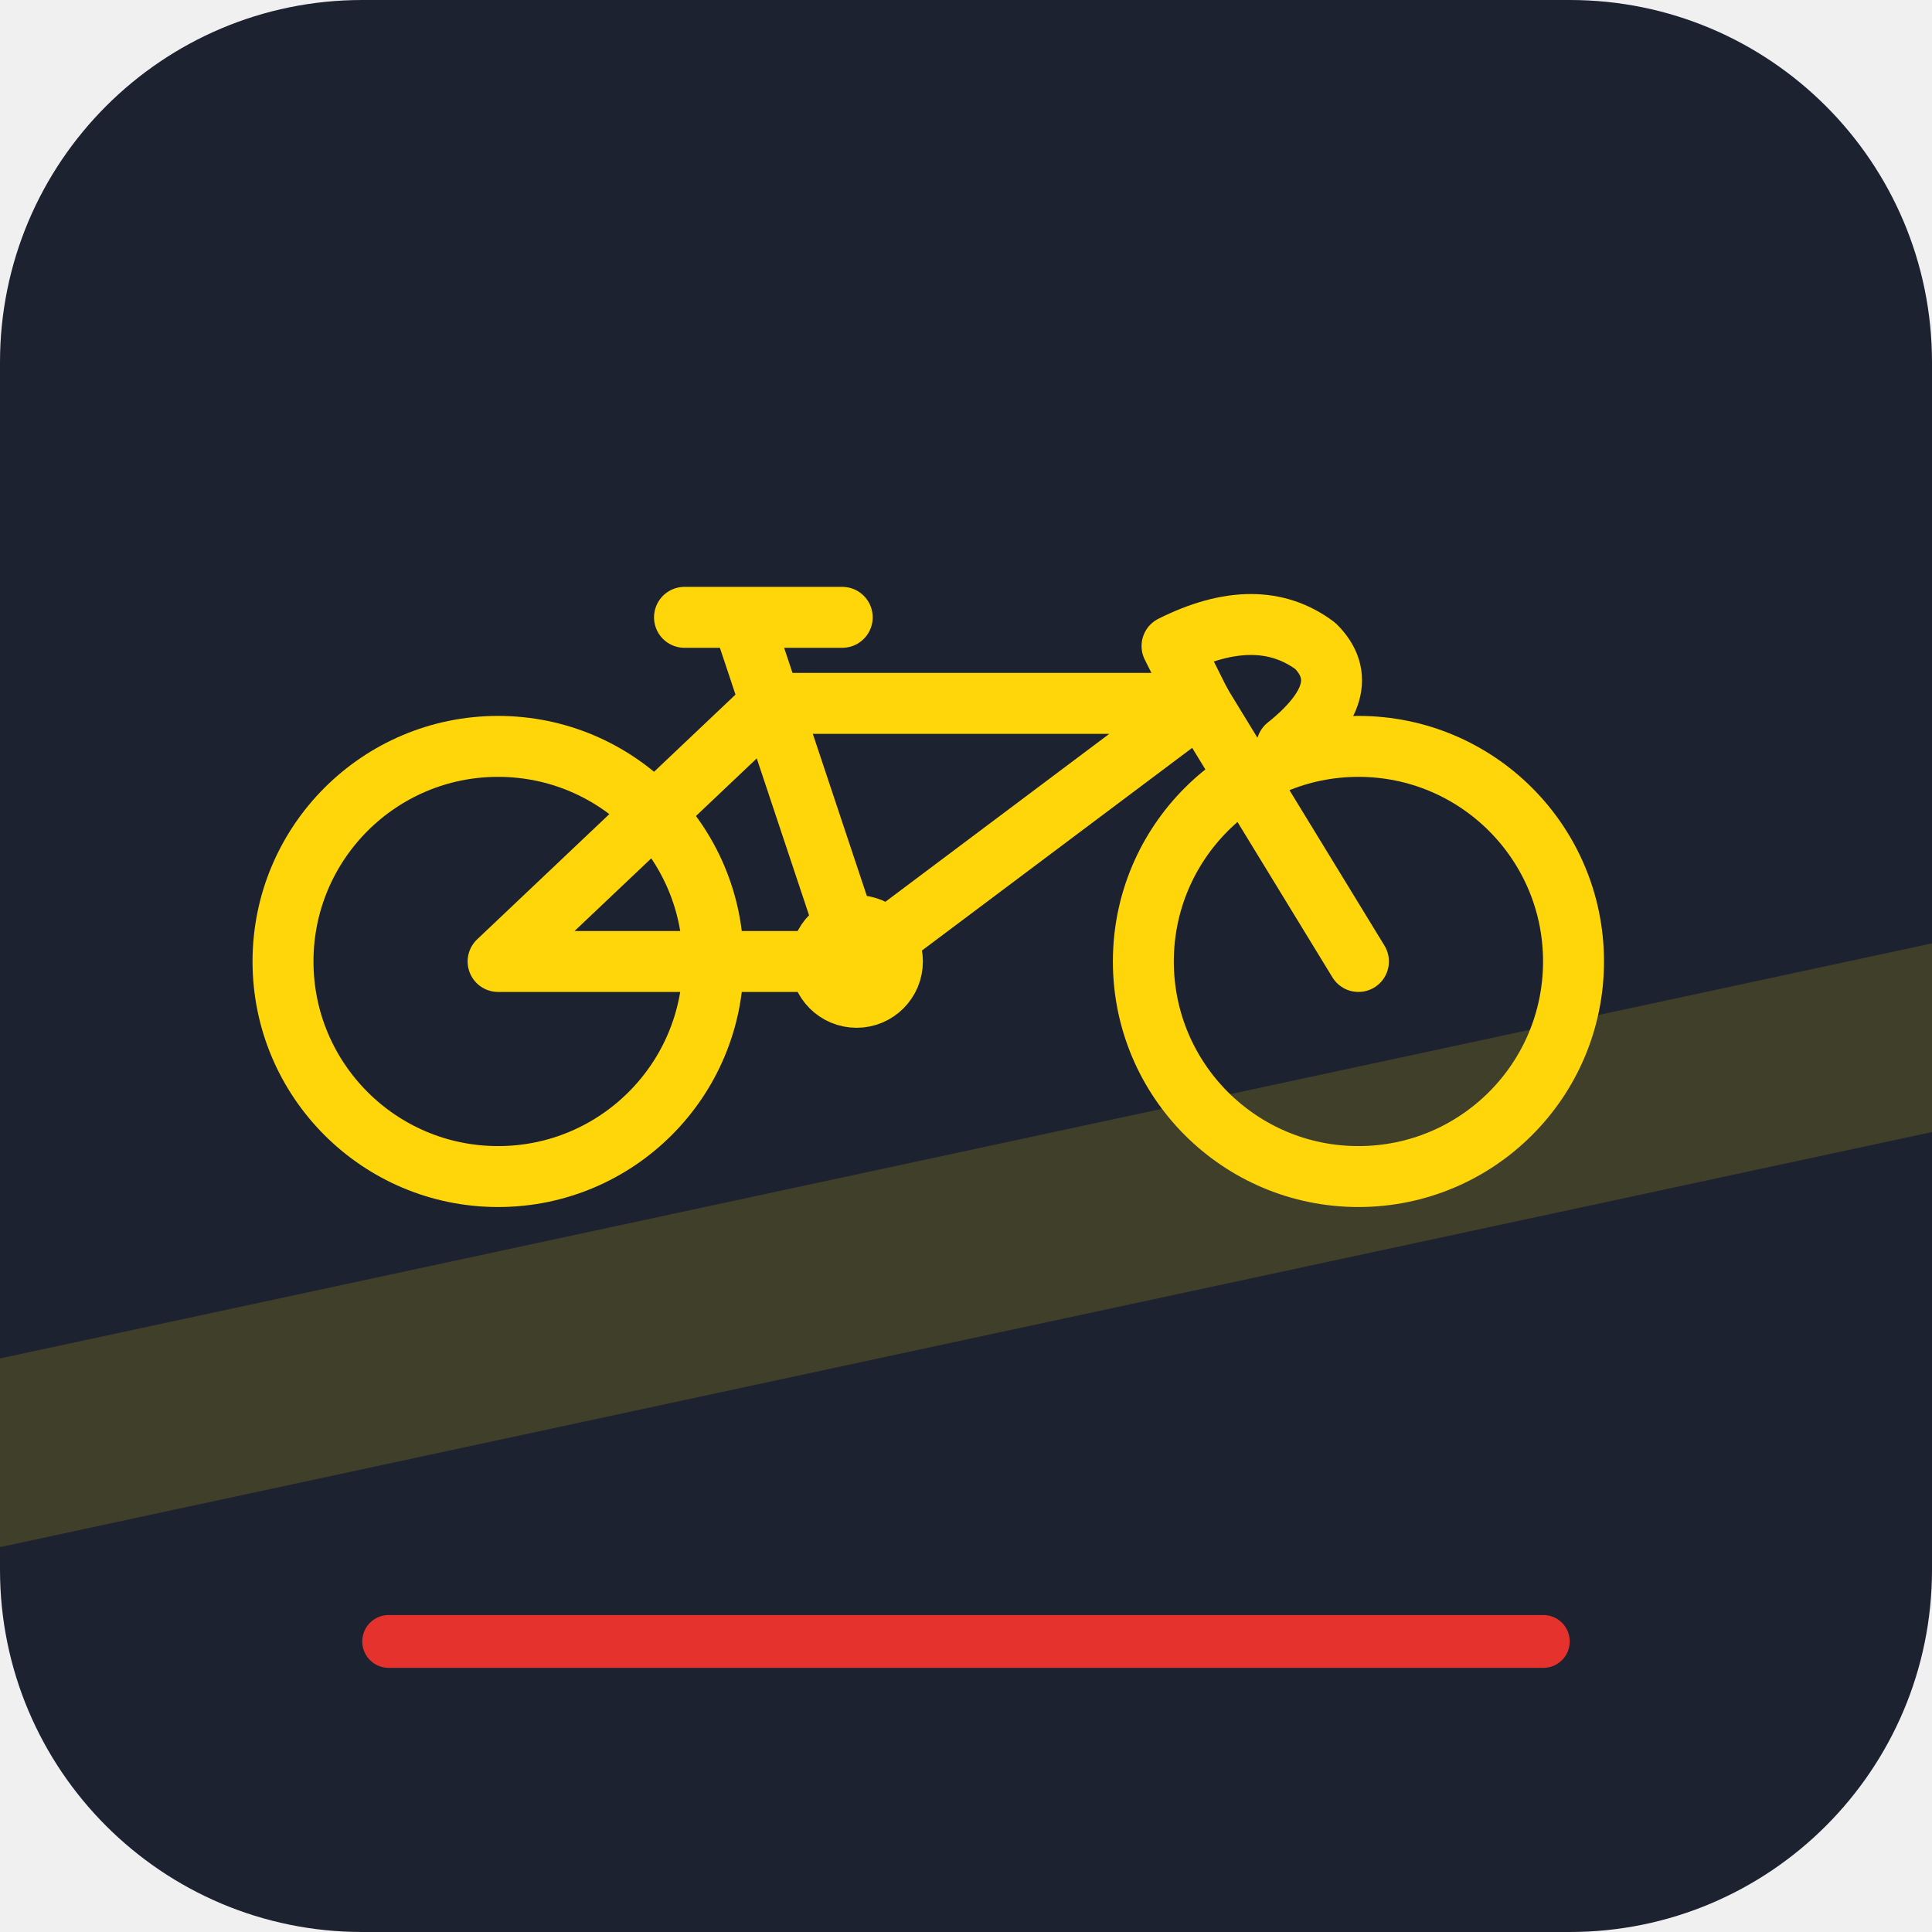
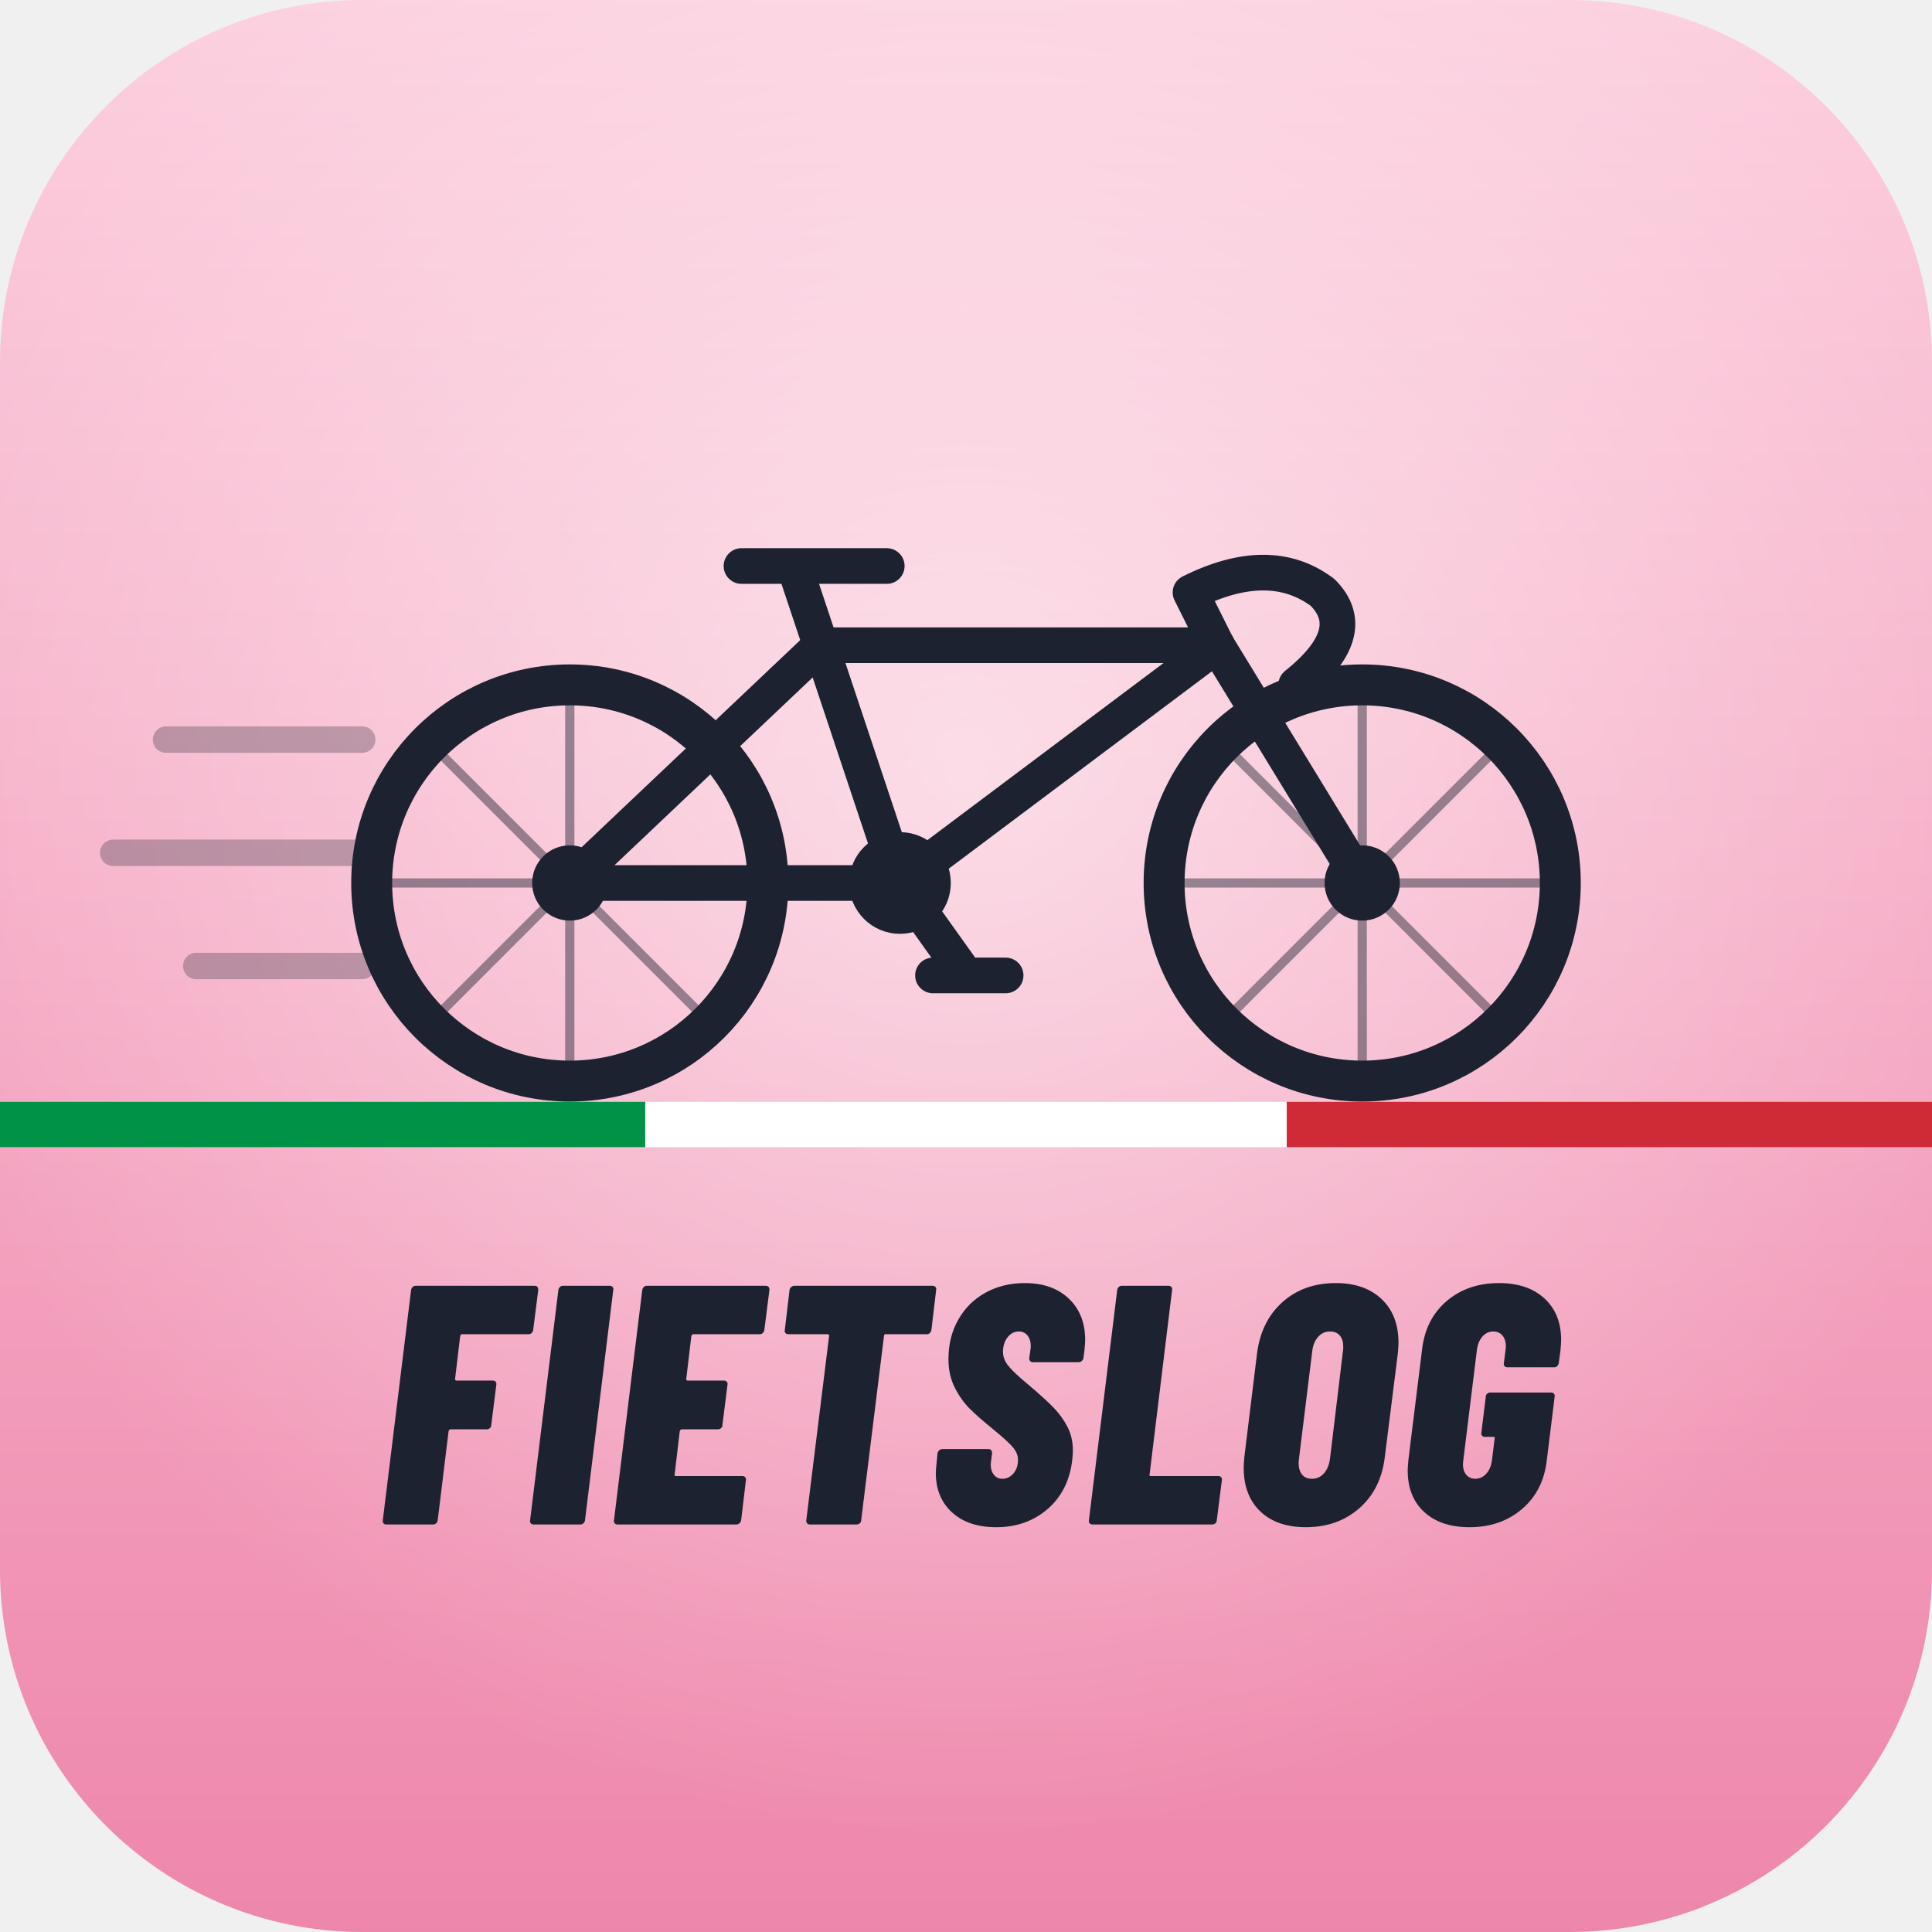
<svg xmlns="http://www.w3.org/2000/svg" viewBox="0 0 512 512">
-   <rect width="512" height="512" rx="96" fill="#1d2230" />
-   <path d="M0 360 L512 250 V300 L0 410Z" fill="#ffd60a" opacity=".16" />
-   <g fill="none" stroke="#ffd60a" stroke-width="8.5" stroke-linecap="round" stroke-linejoin="round" transform="translate(56 118) scale(1.9)">
-     <circle cx="40" cy="72" r="30" />
-     <circle cx="160" cy="72" r="30" />
-     <path d="M40 72 L90 72 L78 36 Z" />
-     <path d="M78 36 L138 36 L90 72" />
-     <path d="M138 36 L160 72" />
-     <path d="M78 36 L74 24 M66 24 L88 24" />
-     <path d="M138 36 L134 28 M134 28 Q146 22 154 28 Q160 34 150 42" />
-     <circle cx="90" cy="72" r="5" />
+   <defs>
+     <linearGradient id="g" x1="0" y1="0" x2="0" y2="1">
+       <stop offset="0" stop-color="#fcd0df" />
+       <stop offset="1" stop-color="#ee86ab" />
+     </linearGradient>
+     <radialGradient id="glow" cx="50%" cy="40%" r="55%">
+       <stop offset="0" stop-color="#ffffff" stop-opacity=".55" />
+       <stop offset="1" stop-color="#ffffff" stop-opacity="0" />
+     </radialGradient>
+     <clipPath id="k">
+       <rect width="512" height="512" rx="96" />
+     </clipPath>
+   </defs>
+   <g clip-path="url(#k)">
+     <rect width="512" height="512" fill="url(#g)" />
+     <rect width="512" height="512" fill="url(#glow)" />
+     <rect x="0" y="292" width="171" height="12" fill="#009246" />
+     <rect x="171" y="292" width="170" height="12" fill="#ffffff" />
+     <rect x="341" y="292" width="171" height="12" fill="#ce2b37" />
+     <g stroke="#1d2230" stroke-width="7" stroke-linecap="round" opacity=".28">
+       <path d="M44 196h52M30 226h66M52 256h44" />
+     </g>
+     <g fill="none" stroke="#1d2230" stroke-width="5.4" stroke-linecap="round" stroke-linejoin="round" transform="translate(81 108) scale(1.75)">
+       <circle cx="40" cy="72" r="30" stroke-width="6.2" />
+       <circle cx="160" cy="72" r="30" stroke-width="6.2" />
+       <g stroke-width="1.4" opacity=".45">
+         <path d="M40 44V100M12 72H68M20 52L60 92M60 52L20 92" />
+         <path d="M160 44V100M132 72H188M140 52L180 92M180 52L140 92" />
+       </g>
+       <path d="M40 72 L90 72 L78 36 Z" />
+       <path d="M78 36 L138 36 L90 72" />
+       <path d="M138 36 L160 72" />
+       <path d="M78 36 L74 24 M66 24 L88 24" />
+       <path d="M138 36 L134 28 M134 28 Q146 22 154 28 Q160 34 150 42" />
+       <circle cx="90" cy="72" r="5" fill="#1d2230" />
+       <path d="M90 72 L100 86 M95 86 L106 86" />
+       <circle cx="40" cy="72" r="3" fill="#1d2230" />
+       <circle cx="160" cy="72" r="3" fill="#1d2230" />
+     </g>
+     <path d="M140.118 353.581H122.499Q122.137 353.581 121.957 354.033L120.601 365.418Q120.601 365.87 120.963 365.87H130.631Q131.083 365.87 131.354 366.186Q131.625 366.502 131.534 366.954L130.179 377.706Q130.179 378.158 129.818 378.474Q129.456 378.791 129.004 378.791H119.427Q119.065 378.791 118.884 379.242L115.993 402.916Q115.903 403.368 115.586 403.684Q115.27 404.0 114.818 404.0H102.349Q101.897 404.0 101.626 403.684Q101.355 403.368 101.446 402.916L108.945 341.835Q109.036 341.383 109.352 341.067Q109.668 340.751 110.12 340.751H141.654Q142.648 340.751 142.648 341.835L141.293 352.497Q141.202 352.949 140.886 353.265Q140.57 353.581 140.118 353.581Z M140.48 402.916 147.979 341.835Q148.07 341.383 148.386 341.067Q148.702 340.751 149.154 340.751H161.623Q162.075 340.751 162.346 341.067Q162.617 341.383 162.526 341.835L155.027 402.916Q154.937 403.368 154.62 403.684Q154.304 404.0 153.852 404.0H141.383Q140.931 404.0 140.66 403.684Q140.389 403.368 140.48 402.916Z M201.38 353.581H183.76Q183.399 353.581 183.218 354.033L181.863 365.418Q181.863 365.87 182.224 365.87H191.892Q192.344 365.87 192.615 366.186Q192.886 366.502 192.796 366.954L191.44 377.706Q191.44 378.158 191.079 378.474Q190.718 378.791 190.266 378.791H180.688Q180.327 378.791 180.146 379.242L178.791 390.718Q178.61 391.169 179.152 391.169H196.772Q197.223 391.169 197.494 391.486Q197.765 391.802 197.675 392.254L196.41 402.916Q196.32 403.368 195.958 403.684Q195.597 404.0 195.145 404.0H163.611Q163.159 404.0 162.888 403.684Q162.617 403.368 162.707 402.916L170.207 341.835Q170.297 341.383 170.613 341.067Q170.93 340.751 171.381 340.751H202.916Q203.91 340.751 203.91 341.835L202.554 352.497Q202.464 352.949 202.148 353.265Q201.831 353.581 201.38 353.581Z M248.094 341.835 246.829 352.497Q246.738 352.949 246.422 353.265Q246.106 353.581 245.654 353.581H234.721Q234.269 353.581 234.269 354.033L228.215 402.916Q228.215 403.368 227.854 403.684Q227.493 404.0 227.041 404.0H214.662Q213.668 404.0 213.668 402.916L219.722 354.033Q219.722 353.581 219.361 353.581H208.879Q208.427 353.581 208.156 353.265Q207.885 352.949 207.976 352.497L209.241 341.835Q209.331 341.383 209.692 341.067Q210.054 340.751 210.506 340.751H247.19Q247.642 340.751 247.913 341.067Q248.184 341.383 248.094 341.835Z M248.003 390.356Q248.003 389.543 248.184 387.917L248.455 385.116Q248.546 384.664 248.907 384.348Q249.268 384.031 249.72 384.031H261.918Q262.912 384.031 262.912 385.116L262.641 387.194L262.551 388.097Q262.551 389.814 263.409 390.853Q264.268 391.892 265.623 391.892Q267.34 391.892 268.56 390.492Q269.779 389.091 269.779 386.832Q269.779 385.116 268.379 383.489Q266.978 381.863 263.003 378.61Q259.208 375.538 256.949 373.279Q254.69 371.02 253.018 367.722Q251.347 364.424 251.347 360.177Q251.347 354.304 253.967 349.696Q256.587 345.088 261.195 342.558Q265.804 340.028 271.586 340.028Q278.905 340.028 283.242 344.139Q287.579 348.25 287.579 355.117Q287.579 355.93 287.399 357.738L287.128 359.906Q287.037 360.358 286.676 360.674Q286.315 360.99 285.863 360.99H273.755Q272.761 360.99 272.761 359.906L273.123 357.376Q273.303 355.388 272.445 354.123Q271.586 352.858 269.96 352.858Q268.243 352.858 267.023 354.394Q265.804 355.93 265.804 358.28Q265.804 360.177 267.204 361.939Q268.605 363.701 272.309 366.773Q276.917 370.659 279.222 373.053Q281.526 375.447 282.926 378.203Q284.327 380.959 284.327 384.483Q284.327 385.206 284.146 387.013Q283.152 395.145 277.595 399.934Q272.038 404.723 263.997 404.723Q256.587 404.723 252.295 400.792Q248.003 396.862 248.003 390.356Z M288.573 402.916 296.073 341.835Q296.163 341.383 296.48 341.067Q296.796 340.751 297.248 340.751H309.717Q310.169 340.751 310.44 341.067Q310.711 341.383 310.62 341.835L304.657 390.718Q304.476 391.169 305.018 391.169H322.909Q323.361 391.169 323.632 391.486Q323.903 391.802 323.812 392.254L322.457 402.916Q322.457 403.368 322.096 403.684Q321.734 404.0 321.282 404.0H289.477Q289.025 404.0 288.754 403.684Q288.483 403.368 288.573 402.916Z M329.595 389.001Q329.595 388.007 329.776 386.019L333.119 358.732Q334.203 350.148 339.851 345.088Q345.498 340.028 353.991 340.028Q361.672 340.028 366.144 344.275Q370.617 348.521 370.617 355.84Q370.617 356.744 370.436 358.732L367.003 386.019Q366.009 394.603 360.271 399.663Q354.533 404.723 346.04 404.723Q338.36 404.723 333.977 400.521Q329.595 396.32 329.595 389.001ZM352.455 386.652 355.889 358.099Q355.979 357.647 355.979 356.924Q355.979 355.027 355.076 353.943Q354.172 352.858 352.455 352.858Q350.558 352.858 349.293 354.304Q348.028 355.75 347.757 358.099L344.233 386.652L344.142 387.646Q344.142 389.633 345.046 390.763Q345.95 391.892 347.666 391.892Q349.564 391.892 350.829 390.492Q352.094 389.091 352.455 386.652Z M373.056 389.724Q373.056 388.911 373.237 386.923L376.851 357.738Q377.755 349.606 383.357 344.817Q388.959 340.028 397.272 340.028Q404.862 340.028 409.289 344.094Q413.717 348.16 413.717 355.117Q413.717 355.93 413.536 357.918L413.084 361.262Q412.994 361.713 412.678 362.03Q412.361 362.346 411.91 362.346H399.44Q398.989 362.346 398.718 362.03Q398.447 361.713 398.537 361.262L398.989 357.738L399.079 356.834Q399.079 355.027 398.175 353.943Q397.272 352.858 395.736 352.858Q394.019 352.858 392.844 354.214Q391.67 355.569 391.399 357.738L387.785 387.013L387.694 388.007Q387.694 389.814 388.598 390.853Q389.501 391.892 390.947 391.892Q392.664 391.892 393.884 390.537Q395.103 389.182 395.374 387.013L396.097 381.23Q396.278 380.778 395.736 380.778H393.477Q393.025 380.778 392.754 380.462Q392.483 380.146 392.573 379.694L393.748 370.116Q393.748 369.665 394.109 369.348Q394.471 369.032 394.923 369.032H411.096Q411.548 369.032 411.819 369.348Q412.09 369.665 412 370.116L409.922 386.923Q409.018 395.055 403.371 399.889Q397.724 404.723 389.411 404.723Q381.821 404.723 377.439 400.702Q373.056 396.681 373.056 389.724Z" fill="#1d2230" />
  </g>
-   <rect x="96" y="428" width="320" height="14" rx="7" fill="#e5322d" />
</svg>
